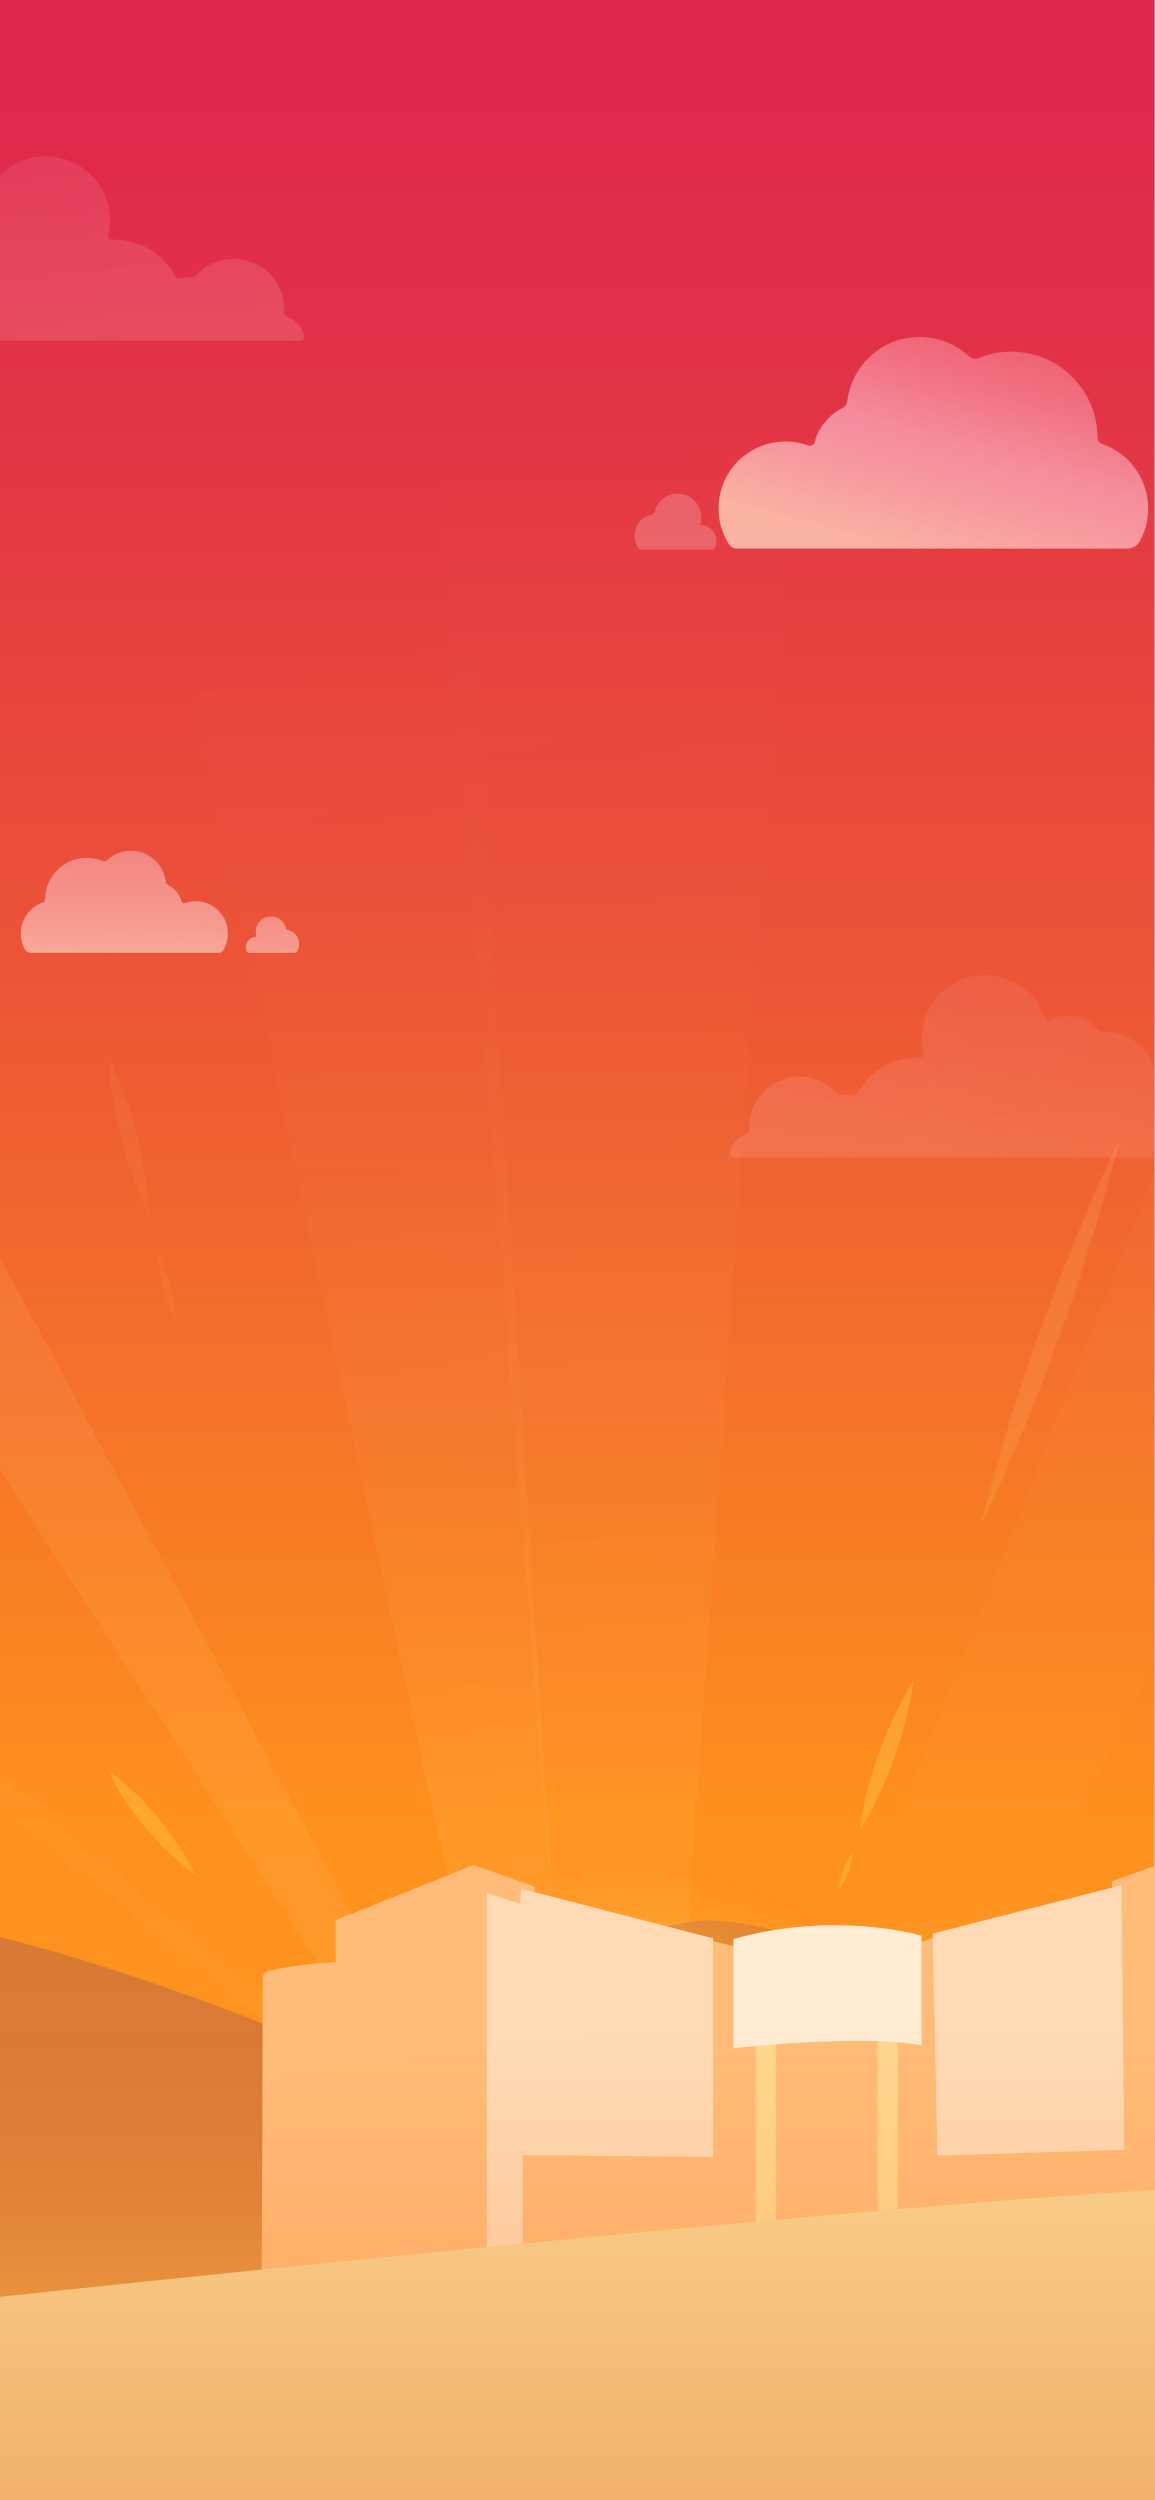
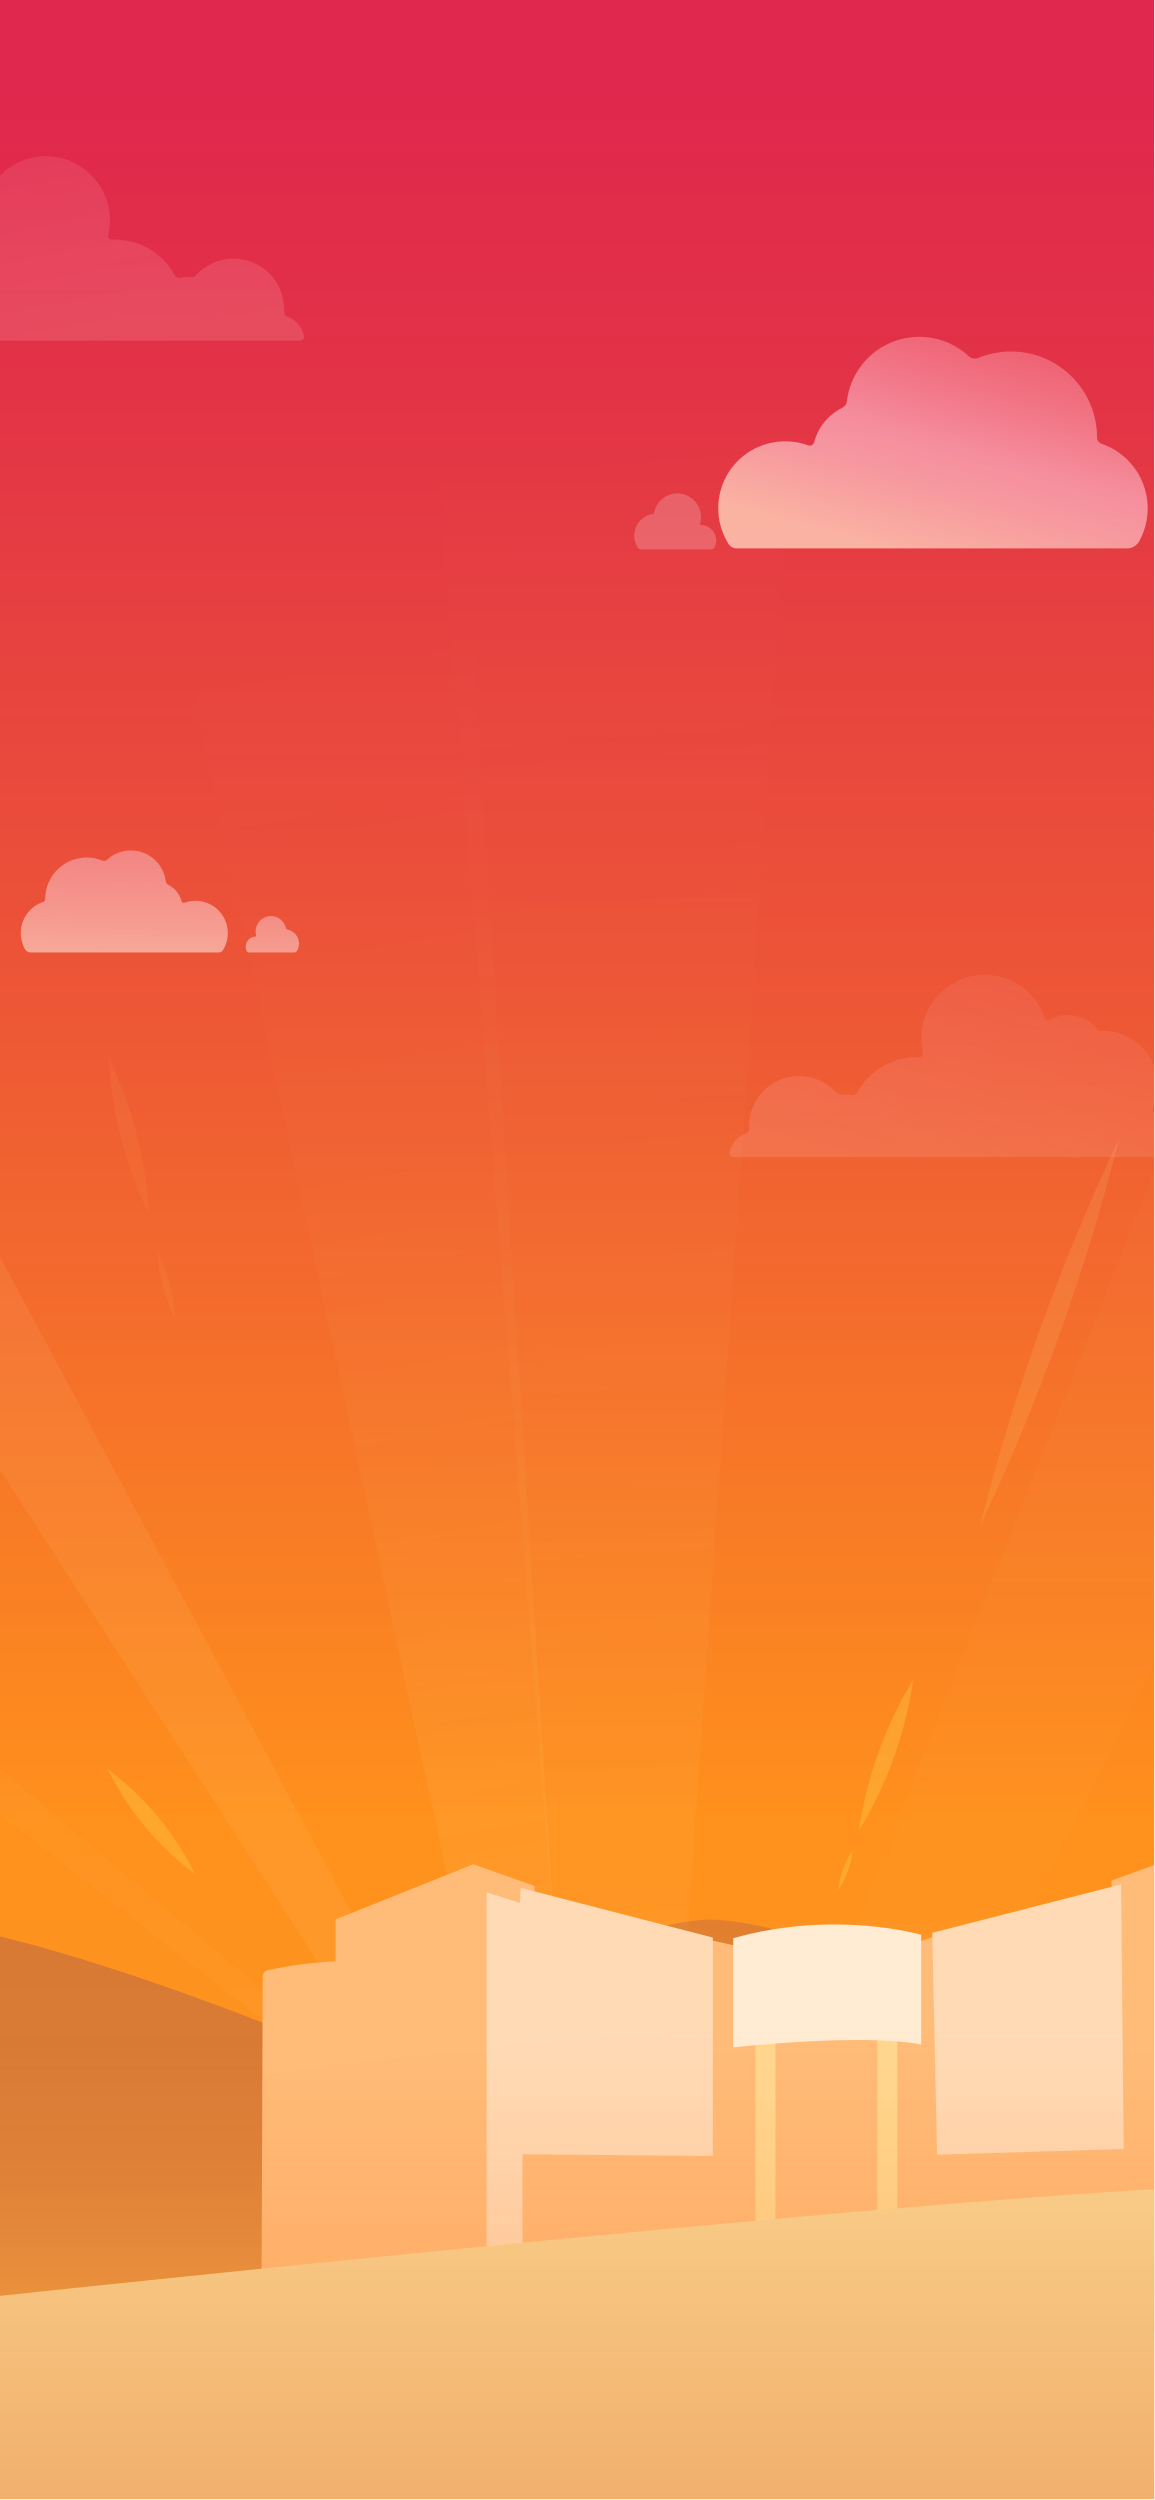
- <svg xmlns="http://www.w3.org/2000/svg" xmlns:xlink="http://www.w3.org/1999/xlink" viewBox="0 0 920.96 1994.18">
+ <svg xmlns="http://www.w3.org/2000/svg" width="921" height="1995" viewBox="0 0 921 1995" fill="none">
+   <g clip-path="url(#clip0_68_49)">
+     <path d="M920.96 -0.01H0V1994.17H920.96V-0.01Z" fill="url(#paint0_linear_68_49)" />
+     <path opacity="0.2" d="M571.51 431.37C571.51 433.26 571.09 435.05 570.35 436.65C569.86 437.71 568.79 438.38 567.62 438.38H511.82C510.51 438.38 509.28 437.7 508.61 436.57C507.02 433.92 506.11 430.83 506.11 427.52C506.11 418.93 512.26 411.78 520.4 410.23C521.27 410.06 521.96 409.4 522.15 408.53C523.99 400.06 531.53 393.72 540.55 393.72C550.88 393.72 559.36 402.18 559.38 412.51C559.38 414.49 559.08 416.4 558.52 418.2C558.42 418.51 558.66 418.83 558.99 418.83C565.92 418.83 571.53 424.45 571.53 431.37H571.51Z" fill="white" />
+     <path opacity="0.2" d="M920.22 883.67C922.56 878.28 923.83 872.32 923.8 866.06C923.67 842.11 904.02 822.57 880.07 822.56C879.04 822.56 878.03 822.6 877.02 822.67C871.45 815.02 862.42 810.04 852.23 810.04C846.83 810.04 841.77 811.44 837.36 813.89C835.98 814.66 834.25 813.98 833.75 812.48C827.17 792.6 808.57 778.19 786.56 777.86C758.45 777.44 735.26 800.26 735.26 828.38C735.26 832.39 735.73 836.29 736.61 840.04C737.06 841.94 735.57 843.75 733.62 843.68C732.94 843.65 732.26 843.64 731.57 843.64C710.99 843.64 693.09 855.11 683.91 872C683.1 873.48 681.42 874.23 679.76 873.9C677.52 873.45 675.21 873.22 672.85 873.22C672.23 873.22 671.62 873.24 671.01 873.27C669.56 873.34 668.15 872.77 667.18 871.7C659.88 863.7 649.37 858.68 637.69 858.68C615.65 858.68 597.78 876.55 597.78 898.59C597.78 899.29 597.8 899.98 597.83 900.66C597.92 902.39 596.85 903.99 595.21 904.56C588.86 906.77 583.98 912.09 582.38 918.7V918.72C582.33 918.86 582.14 919.42 582.1 920.11C582.02 921.5 582.54 923.41 586.05 923.41H930.61C933.01 923.41 935.19 922.05 936.27 919.91C937.76 916.95 938.6 913.61 938.6 910.07C938.6 900.1 931.93 891.69 922.8 889.05C920.49 888.38 919.27 885.88 920.23 883.68L920.22 883.67Z" fill="url(#paint1_linear_68_49)" />
+     <path opacity="0.2" d="M-99.29 231.64C-101.65 226.19 -102.94 220.16 -102.91 213.84C-102.78 189.63 -82.91 169.86 -58.69 169.86C-57.65 169.86 -56.62 169.9 -55.61 169.97C-49.98 162.23 -40.85 157.2 -30.55 157.2C-25.09 157.2 -19.97 158.61 -15.52 161.09C-14.12 161.87 -12.37 161.18 -11.87 159.66C-5.21 139.55 13.59 124.99 35.85 124.66C64.28 124.23 87.72 147.31 87.72 175.74C87.72 179.8 87.25 183.74 86.35 187.53C85.9 189.45 87.4 191.28 89.38 191.21C90.07 191.18 90.76 191.17 91.45 191.17C112.26 191.17 130.36 202.77 139.64 219.84C140.45 221.34 142.16 222.09 143.83 221.76C146.09 221.31 148.43 221.07 150.82 221.07C151.44 221.07 152.07 221.09 152.68 221.12C154.14 221.2 155.57 220.62 156.55 219.53C163.93 211.44 174.56 206.37 186.37 206.37C208.65 206.37 226.72 224.44 226.72 246.73C226.72 247.43 226.7 248.13 226.67 248.83C226.58 250.58 227.66 252.19 229.32 252.77C235.74 255 240.68 260.38 242.29 267.06C242.29 267.06 242.29 267.08 242.29 267.09C242.34 267.24 242.53 267.8 242.57 268.49C242.65 269.9 242.12 271.83 238.58 271.83C230.64 271.83 217.96 271.83 217.96 271.83H-109.78C-112.2 271.83 -114.41 270.45 -115.5 268.29C-117.01 265.3 -117.86 261.92 -117.86 258.34C-117.86 248.26 -111.11 239.75 -101.89 237.09C-99.56 236.42 -98.33 233.89 -99.29 231.66V231.64Z" fill="url(#paint2_linear_68_49)" />
+     <path opacity="0.8" d="M915.85 405.63C915.85 415.12 913.43 424.04 909.17 431.81C907.2 435.39 903.44 437.63 899.35 437.63H587.89C585.2 437.63 582.72 436.24 581.29 433.96C581.21 433.83 581.13 433.7 581.05 433.57C575.94 425.26 573.04 415.45 573.18 404.94C573.56 374.96 598.29 351.29 628.27 352.19C634.08 352.37 639.65 353.47 644.85 355.35C646.95 356.11 649.15 355 649.72 352.84C652.86 340.85 661.09 330.91 671.98 325.49C674.1 324.43 675.58 322.41 675.86 320.06C679.25 291.18 703.8 268.78 733.58 268.78C748.81 268.78 762.67 274.64 773.04 284.23C775.12 286.16 778.13 286.68 780.76 285.6C788.79 282.31 797.58 280.5 806.79 280.5C844.7 280.5 875.44 311.24 875.44 349.15C875.44 350.24 875.78 351.28 876.39 352.14C876.99 352.99 877.86 353.66 878.89 354.02C900.39 361.33 915.86 381.69 915.86 405.66L915.85 405.63Z" fill="url(#paint3_linear_68_49)" />
+     <path opacity="0.6" d="M16.58 744.62C16.58 749.2 17.75 753.5 19.8 757.24C20.75 758.97 22.56 760.05 24.53 760.05H174.7C176 760.05 177.19 759.38 177.88 758.28C180.41 754.23 181.86 749.43 181.79 744.29C181.61 729.83 169.68 718.43 155.23 718.86C152.43 718.94 149.74 719.47 147.23 720.38C146.22 720.75 145.16 720.21 144.88 719.17C143.37 713.38 139.39 708.59 134.15 705.98C133.13 705.47 132.41 704.49 132.28 703.36C130.65 689.44 118.81 678.64 104.45 678.64C97.11 678.64 90.42 681.46 85.43 686.09C84.42 687.02 82.97 687.27 81.71 686.75C77.84 685.16 73.6 684.29 69.16 684.29C50.88 684.29 36.06 699.11 36.06 717.39C36.06 718.45 35.4 719.39 34.4 719.73C24.03 723.25 16.57 733.07 16.57 744.63L16.58 744.62Z" fill="url(#paint4_linear_68_49)" />
+     <path opacity="0.6" d="M196.06 755.48C196.06 756.71 196.33 757.87 196.82 758.92C197.14 759.61 197.83 760.05 198.59 760.05H234.87C235.72 760.05 236.52 759.61 236.96 758.87C237.99 757.15 238.59 755.14 238.59 752.98C238.59 747.39 234.59 742.74 229.3 741.74C228.73 741.63 228.29 741.2 228.17 740.64C226.97 735.13 222.07 731.01 216.21 731.01C209.49 731.01 203.98 736.51 203.97 743.23C203.97 744.52 204.16 745.76 204.53 746.93C204.59 747.13 204.44 747.34 204.23 747.34C199.73 747.34 196.07 750.99 196.07 755.5L196.06 755.48Z" fill="url(#paint5_linear_68_49)" />
+     <g style="mix-blend-mode:lighten" opacity="0.05">
+       <path d="M96.45 908.02C101.94 929.28 109.44 949.42 118.69 968.27C117.68 947.3 114.5 926.04 109.01 904.78C103.52 883.52 96.01 863.38 86.75 844.54C87.78 865.5 90.96 886.76 96.45 908.02Z" fill="#FFFF74" />
+     </g>
+     <g style="mix-blend-mode:lighten" opacity="0.05">
+       <path d="M130.14 1026.66C132.51 1035.85 135.76 1044.57 139.76 1052.71C139.32 1043.64 137.95 1034.45 135.57 1025.26C133.2 1016.07 129.95 1007.35 125.95 999.21C126.4 1008.27 127.77 1017.47 130.15 1026.66H130.14Z" fill="#FFFF74" />
+     </g>
+     <path opacity="0.04" d="M350.93 1722.03L-30.1 1424.35L-47.16 1371.66L363.18 1718.06L350.93 1722.03Z" fill="#FFEAA3" />
+     <path opacity="0.08" d="M354.43 1721.65L-13.44 1152.07L-75.72 861.78L382.14 1715.71L354.43 1721.65Z" fill="#FFEAA3" />
+     <path opacity="0.03" d="M746.64 1680.82L1046.18 1072.52L988.87 762.92L632.81 1664.05L746.64 1680.82Z" fill="#FFEAA3" />
+     <path opacity="0.15" d="M394.24 1671.75L101.35 308.26L361.47 258.69L449.86 1661.15L394.24 1671.75Z" fill="url(#paint6_linear_68_49)" />
+     <path opacity="0.1" d="M451.72 1665.65L330.53 127.93L649.03 94.13L540.93 1656.18L451.72 1665.65Z" fill="url(#paint7_linear_68_49)" />
+     <path opacity="0.2" d="M676.71 1493.05C674.75 1498.51 672.14 1503.58 668.98 1508.21C669.49 1502.62 670.7 1497.05 672.66 1491.59C674.62 1486.13 677.23 1481.06 680.4 1476.43C679.89 1482.02 678.67 1487.59 676.71 1493.05Z" fill="#FFFF74" />
+     <path opacity="0.2" d="M713.27 1402.63C705.84 1423.29 696.51 1442.66 685.57 1460.57C688.51 1439.79 693.64 1418.91 701.07 1398.25C708.5 1377.59 717.83 1358.22 728.79 1340.32C725.83 1361.1 720.7 1381.97 713.27 1402.64V1402.63Z" fill="#FFFF74" />
+     <path opacity="0.1" d="M845.17 1065.81C826.12 1118.83 804.96 1169.52 782.2 1217.38C795.08 1165.97 811.04 1113.41 830.1 1060.39C849.15 1007.37 870.31 956.68 893.1 908.83C880.19 960.23 864.23 1012.79 845.18 1065.81H845.17Z" fill="#FFFFA6" />
+     <path opacity="0.2" d="M115.94 1457.93C127.97 1472.38 141.4 1485.02 155.92 1495.83C147.93 1479.58 137.93 1464.08 125.9 1449.63C113.87 1435.18 100.44 1422.54 85.9 1411.74C93.91 1427.98 103.91 1443.48 115.94 1457.93Z" fill="#FFFF74" />
+     <path opacity="0.4" d="M495.308 1808.16C603.929 1796.62 685.28 1724.14 677.011 1646.25C668.742 1568.36 573.985 1514.57 465.364 1526.1C356.744 1537.63 275.393 1610.12 283.661 1688.01C291.93 1765.9 386.688 1819.69 495.308 1808.16Z" fill="url(#paint8_radial_68_49)" />
+     <path opacity="0.3" d="M487.822 1737.64C542.132 1731.88 582.808 1695.63 578.673 1656.69C574.539 1617.75 527.16 1590.85 472.85 1596.61C418.54 1602.38 377.864 1638.62 381.999 1677.57C386.133 1716.51 433.512 1743.41 487.822 1737.64Z" fill="url(#paint9_radial_68_49)" />
+     <path opacity="0.3" d="M212.03 1631.08C212.03 1631.08 508.93 1531.09 566.18 1531.86C623.43 1532.63 702.8 1570.02 735.62 1576.13C768.44 1582.24 212.03 1631.08 212.03 1631.08Z" fill="#A15555" />
+     <path opacity="0.4" d="M344.84 1670.85C344.84 1670.85 42.59 1531.94 -105.48 1528.89C-253.55 1525.84 -126.85 2000.58 -126.85 2000.58L294.46 2017.37L344.83 1670.85H344.84Z" fill="url(#paint10_linear_68_49)" />
+     <path opacity="0.5" d="M499.052 1843.42C634.824 1829 736.511 1738.39 726.175 1641.03C715.838 1543.67 597.394 1476.43 461.621 1490.84C325.848 1505.25 224.161 1595.87 234.498 1693.23C244.834 1790.59 363.279 1857.83 499.052 1843.42Z" fill="url(#paint11_radial_68_49)" />
+     <path d="M964.39 1845.38L943.35 1647.41L946.02 1479.28L887 1500.65V1512.9C843.93 1520.57 776.93 1533.89 734.48 1549.12C734.48 1549.12 671.89 1528.51 584.5 1552.17C584.5 1552.17 455.3 1522.22 447.72 1520.55C440.24 1518.89 433.08 1517.37 426.53 1516.07L426.51 1504.98L377.66 1487.68L267.75 1531.69V1565.21C244 1566.01 222.54 1570.26 213.85 1572.2C211.43 1572.74 209.7 1574.85 209.63 1577.32L208.73 1831.39L267.75 1826.88V1834.95L427.02 1842.84L427 1826.53L887.01 1842.67V1853.53L939.93 1863.71L940.23 1844.54L964.4 1845.39L964.39 1845.38Z" fill="#FFBB78" />
+     <path d="M568.85 1546.19V1720.46L407.04 1719.02L415.44 1506.5L568.85 1546.19Z" fill="#FFDAB5" />
+     <path d="M743.93 1542.37L894.65 1503.7L896.67 1714.87L747.8 1719.45L743.93 1542.37Z" fill="#FFDAB5" />
+     <path d="M618.84 1628.53H602.9V1783.72H618.84V1628.53Z" fill="#FFD78F" />
+     <path d="M716.03 1627.77H700.09V1782.96H716.03V1627.77Z" fill="#FFD78F" />
+     <path d="M416.96 1872.35H388.34V1510.06L416.96 1519.22V1872.35Z" fill="#FFDAB5" />
+     <path d="M585.09 1546.7V1633.88C585.09 1633.88 686.77 1622.18 735.11 1631.51V1543.99C735.11 1543.99 666.67 1523.64 585.09 1546.7Z" fill="#FFECD3" />
+     <path opacity="0.5" d="M208.98 1655.77V1868.46H926.69V1604.63C926.69 1604.63 565.93 1606.16 208.98 1655.77Z" fill="url(#paint12_linear_68_49)" />
+     <path d="M-53.33 1837.75C-53.33 1837.75 756.73 1750.23 984.69 1744.12L998.94 2206.14L-118.46 2189.86L-53.33 1837.75Z" fill="url(#paint13_linear_68_49)" />
+   </g>
  <defs>
-     <style>.cls-1{opacity:.04;}.cls-1,.cls-2,.cls-3{fill:#ffeaa3;}.cls-2{opacity:.03;}.cls-3{opacity:.08;}.cls-4{fill:#ffffa6;}.cls-4,.cls-5{opacity:.1;}.cls-6{fill:url(#linear-gradient);}.cls-5{fill:url(#linear-gradient-8);}.cls-7{fill:#ffdab5;}.cls-8{fill:#ffecd3;}.cls-9{fill:#ffd78f;}.cls-10{fill:#ffbb78;}.cls-11{fill:url(#radial-gradient-2);}.cls-11,.cls-12{opacity:.3;}.cls-13{fill:url(#radial-gradient-3);}.cls-13,.cls-14{opacity:.5;}.cls-15,.cls-16,.cls-17,.cls-18{opacity:.2;}.cls-15,.cls-19{fill:#ffff74;}.cls-16{fill:#fff;}.cls-20{fill:url(#linear-gradient-7);opacity:.15;}.cls-14{fill:url(#linear-gradient-10);}.cls-21{fill:url(#radial-gradient);}.cls-21,.cls-22{opacity:.4;}.cls-23{fill:url(#linear-gradient-11);}.cls-24{isolation:isolate;}.cls-17{fill:url(#linear-gradient-3);}.cls-18{fill:url(#linear-gradient-2);}.cls-22{fill:url(#linear-gradient-9);}.cls-25{fill:url(#linear-gradient-5);}.cls-25,.cls-26{opacity:.6;}.cls-26{fill:url(#linear-gradient-6);}.cls-27{fill:url(#linear-gradient-4);opacity:.8;}.cls-12{fill:#a15555;}.cls-19{mix-blend-mode:lighten;opacity:.05;}</style>
-     <linearGradient id="linear-gradient" x1="460.48" y1="-193.53" x2="460.48" y2="2156.14" gradientUnits="userSpaceOnUse">
-       <stop offset="0" stop-color="#df254e" />
-       <stop offset=".11" stop-color="#e0274d" />
-       <stop offset=".22" stop-color="#e33446" />
-       <stop offset=".42" stop-color="#ed5636" />
-       <stop offset=".69" stop-color="#fe8e1d" />
-       <stop offset=".7" stop-color="#ff911c" />
-       <stop offset=".77" stop-color="#fe921f" />
-       <stop offset=".82" stop-color="#fd9829" />
-       <stop offset=".87" stop-color="#fba139" />
-       <stop offset=".91" stop-color="#f8af51" />
-       <stop offset=".95" stop-color="#f4c070" />
-       <stop offset=".99" stop-color="#efd595" />
-       <stop offset="1" stop-color="#efda9d" />
+     <linearGradient id="paint0_linear_68_49" x1="460.48" y1="-193.53" x2="460.48" y2="2156.14" gradientUnits="userSpaceOnUse">
+       <stop stop-color="#DF254E" />
+       <stop offset="0.11" stop-color="#E0274D" />
+       <stop offset="0.22" stop-color="#E33446" />
+       <stop offset="0.42" stop-color="#ED5636" />
+       <stop offset="0.69" stop-color="#FE8E1D" />
+       <stop offset="0.7" stop-color="#FF911C" />
+       <stop offset="0.77" stop-color="#FE921F" />
+       <stop offset="0.82" stop-color="#FD9829" />
+       <stop offset="0.87" stop-color="#FBA139" />
+       <stop offset="0.91" stop-color="#F8AF51" />
+       <stop offset="0.95" stop-color="#F4C070" />
+       <stop offset="0.99" stop-color="#EFD595" />
+       <stop offset="1" stop-color="#EFDA9D" />
    </linearGradient>
-     <linearGradient id="linear-gradient-2" x1="821.55" y1="735.53" x2="694.16" y2="1112.08" gradientUnits="userSpaceOnUse">
-       <stop offset=".06" stop-color="#ffa6b2" stop-opacity=".5" />
-       <stop offset=".47" stop-color="#ffbfcf" stop-opacity=".8" />
-       <stop offset=".62" stop-color="#ffc4c8" stop-opacity=".86" />
-       <stop offset=".86" stop-color="#ffcfba" />
+     <linearGradient id="paint1_linear_68_49" x1="821.55" y1="735.53" x2="694.16" y2="1112.08" gradientUnits="userSpaceOnUse">
+       <stop offset="0.06" stop-color="#FFA6B2" stop-opacity="0.5" />
+       <stop offset="0.47" stop-color="#FFBFCF" stop-opacity="0.8" />
+       <stop offset="0.62" stop-color="#FFC4C8" stop-opacity="0.86" />
+       <stop offset="0.86" stop-color="#FFCFBA" />
    </linearGradient>
-     <linearGradient id="linear-gradient-3" x1="16.42" y1="8.02" x2="90.29" y2="420.01" xlink:href="#linear-gradient-2" />
-     <linearGradient id="linear-gradient-4" x1="787.72" y1="251.97" x2="724.99" y2="475.14" xlink:href="#linear-gradient-2" />
-     <linearGradient id="linear-gradient-5" x1="101.23" y1="659.76" x2="97.92" y2="797.45" gradientUnits="userSpaceOnUse">
-       <stop offset=".05" stop-color="#ffdbf4" stop-opacity=".6" />
-       <stop offset=".4" stop-color="#ffdbe4" stop-opacity=".8" />
-       <stop offset=".54" stop-color="#ffdee1" stop-opacity=".86" />
-       <stop offset=".77" stop-color="#ffe6db" />
-       <stop offset="1" stop-color="#fff7db" />
+     <linearGradient id="paint2_linear_68_49" x1="16.42" y1="8.02" x2="90.29" y2="420.01" gradientUnits="userSpaceOnUse">
+       <stop offset="0.06" stop-color="#FFA6B2" stop-opacity="0.5" />
+       <stop offset="0.47" stop-color="#FFBFCF" stop-opacity="0.8" />
+       <stop offset="0.62" stop-color="#FFC4C8" stop-opacity="0.86" />
+       <stop offset="0.86" stop-color="#FFCFBA" />
    </linearGradient>
-     <linearGradient id="linear-gradient-6" x1="216.99" y1="711.83" x2="217.65" y2="796.56" xlink:href="#linear-gradient-5" />
-     <linearGradient id="linear-gradient-7" x1="617.69" y1="1713.41" x2="662.45" y2="79.74" gradientTransform="translate(-608.39 382.79) rotate(-10.79) scale(1.27 1)" gradientUnits="userSpaceOnUse">
-       <stop offset="0" stop-color="#ffeaa3" />
-       <stop offset=".02" stop-color="#ffeaa3" stop-opacity=".96" />
-       <stop offset=".14" stop-color="#ffeaa3" stop-opacity=".74" />
-       <stop offset=".25" stop-color="#ffeaa3" stop-opacity=".54" />
-       <stop offset=".37" stop-color="#ffeaa3" stop-opacity=".37" />
-       <stop offset=".49" stop-color="#ffeaa3" stop-opacity=".24" />
-       <stop offset=".61" stop-color="#ffeaa3" stop-opacity=".13" />
-       <stop offset=".74" stop-color="#ffeaa3" stop-opacity=".06" />
-       <stop offset=".87" stop-color="#ffeaa3" stop-opacity=".01" />
-       <stop offset="1" stop-color="#ffeaa3" stop-opacity="0" />
+     <linearGradient id="paint3_linear_68_49" x1="787.72" y1="251.97" x2="724.99" y2="475.14" gradientUnits="userSpaceOnUse">
+       <stop offset="0.06" stop-color="#FFA6B2" stop-opacity="0.5" />
+       <stop offset="0.47" stop-color="#FFBFCF" stop-opacity="0.8" />
+       <stop offset="0.62" stop-color="#FFC4C8" stop-opacity="0.86" />
+       <stop offset="0.86" stop-color="#FFCFBA" />
    </linearGradient>
-     <linearGradient id="linear-gradient-8" x1="536.15" y1="1943.62" x2="585.79" y2="131.76" gradientTransform="translate(-105 62.84) rotate(-6.06)" gradientUnits="userSpaceOnUse">
-       <stop offset="0" stop-color="#ffeaa3" />
-       <stop offset=".12" stop-color="#ffeaa3" stop-opacity=".78" />
-       <stop offset=".24" stop-color="#ffeaa3" stop-opacity=".58" />
-       <stop offset=".37" stop-color="#ffeaa3" stop-opacity=".4" />
-       <stop offset=".5" stop-color="#ffeaa3" stop-opacity=".26" />
-       <stop offset=".63" stop-color="#ffeaa3" stop-opacity=".14" />
-       <stop offset=".75" stop-color="#ffeaa3" stop-opacity=".06" />
-       <stop offset=".88" stop-color="#ffeaa3" stop-opacity=".02" />
-       <stop offset="1" stop-color="#ffeaa3" stop-opacity="0" />
+     <linearGradient id="paint4_linear_68_49" x1="101.23" y1="659.76" x2="97.92" y2="797.45" gradientUnits="userSpaceOnUse">
+       <stop offset="0.05" stop-color="#FFDBF4" stop-opacity="0.6" />
+       <stop offset="0.4" stop-color="#FFDBE4" stop-opacity="0.8" />
+       <stop offset="0.54" stop-color="#FFDEE1" stop-opacity="0.86" />
+       <stop offset="0.77" stop-color="#FFE6DB" />
+       <stop offset="1" stop-color="#FFF7DB" />
    </linearGradient>
-     <radialGradient id="radial-gradient" cx="615.05" cy="901.98" fx="615.05" fy="901.98" r="180.04" gradientTransform="translate(-196.9 964.82) scale(1.1 .78)" gradientUnits="userSpaceOnUse">
-       <stop offset="0" stop-color="#ffdb53" />
-       <stop offset=".1" stop-color="#ffdb53" stop-opacity=".93" />
-       <stop offset=".3" stop-color="#ffdb53" stop-opacity=".75" />
-       <stop offset=".59" stop-color="#ffdb53" stop-opacity=".47" />
-       <stop offset=".94" stop-color="#ffdb53" stop-opacity=".07" />
-       <stop offset="1" stop-color="#ffdb53" stop-opacity="0" />
+     <linearGradient id="paint5_linear_68_49" x1="216.99" y1="711.83" x2="217.65" y2="796.56" gradientUnits="userSpaceOnUse">
+       <stop offset="0.05" stop-color="#FFDBF4" stop-opacity="0.6" />
+       <stop offset="0.4" stop-color="#FFDBE4" stop-opacity="0.8" />
+       <stop offset="0.54" stop-color="#FFDEE1" stop-opacity="0.86" />
+       <stop offset="0.77" stop-color="#FFE6DB" />
+       <stop offset="1" stop-color="#FFF7DB" />
+     </linearGradient>
+     <linearGradient id="paint6_linear_68_49" x1="482.974" y1="1919.05" x2="211.679" y2="307.203" gradientUnits="userSpaceOnUse">
+       <stop stop-color="#FFEAA3" />
+       <stop offset="0.02" stop-color="#FFEAA3" stop-opacity="0.96" />
+       <stop offset="0.14" stop-color="#FFEAA3" stop-opacity="0.74" />
+       <stop offset="0.25" stop-color="#FFEAA3" stop-opacity="0.54" />
+       <stop offset="0.37" stop-color="#FFEAA3" stop-opacity="0.37" />
+       <stop offset="0.49" stop-color="#FFEAA3" stop-opacity="0.24" />
+       <stop offset="0.61" stop-color="#FFEAA3" stop-opacity="0.13" />
+       <stop offset="0.74" stop-color="#FFEAA3" stop-opacity="0.06" />
+       <stop offset="0.87" stop-color="#FFEAA3" stop-opacity="0.01" />
+       <stop offset="1" stop-color="#FFEAA3" stop-opacity="0" />
+     </linearGradient>
+     <linearGradient id="paint7_linear_68_49" x1="633.342" y1="1939" x2="491.427" y2="132.022" gradientUnits="userSpaceOnUse">
+       <stop stop-color="#FFEAA3" />
+       <stop offset="0.12" stop-color="#FFEAA3" stop-opacity="0.78" />
+       <stop offset="0.24" stop-color="#FFEAA3" stop-opacity="0.58" />
+       <stop offset="0.37" stop-color="#FFEAA3" stop-opacity="0.4" />
+       <stop offset="0.5" stop-color="#FFEAA3" stop-opacity="0.26" />
+       <stop offset="0.63" stop-color="#FFEAA3" stop-opacity="0.14" />
+       <stop offset="0.75" stop-color="#FFEAA3" stop-opacity="0.06" />
+       <stop offset="0.88" stop-color="#FFEAA3" stop-opacity="0.02" />
+       <stop offset="1" stop-color="#FFEAA3" stop-opacity="0" />
+     </linearGradient>
+     <radialGradient id="paint8_radial_68_49" cx="0" cy="0" r="1" gradientUnits="userSpaceOnUse" gradientTransform="translate(479.824 1668.41) rotate(-6.06) scale(198.044 140.431)">
+       <stop stop-color="#FFDB53" />
+       <stop offset="0.1" stop-color="#FFDB53" stop-opacity="0.93" />
+       <stop offset="0.3" stop-color="#FFDB53" stop-opacity="0.75" />
+       <stop offset="0.59" stop-color="#FFDB53" stop-opacity="0.47" />
+       <stop offset="0.94" stop-color="#FFDB53" stop-opacity="0.07" />
+       <stop offset="1" stop-color="#FFDB53" stop-opacity="0" />
    </radialGradient>
-     <radialGradient id="radial-gradient-2" cx="615.05" fx="615.05" r="90.02" gradientTransform="translate(-196.9 964.82) scale(1.1 .78)" xlink:href="#radial-gradient" />
-     <linearGradient id="linear-gradient-9" x1="83.75" y1="1565.52" x2="83.75" y2="1930.36" gradientUnits="userSpaceOnUse">
-       <stop offset="0" stop-color="#a15555" />
-       <stop offset=".18" stop-color="#a15555" stop-opacity=".98" />
-       <stop offset=".34" stop-color="#a15555" stop-opacity=".91" />
-       <stop offset=".49" stop-color="#a15555" stop-opacity=".8" />
-       <stop offset=".63" stop-color="#a15555" stop-opacity=".64" />
-       <stop offset=".77" stop-color="#a15555" stop-opacity=".44" />
-       <stop offset=".91" stop-color="#a15555" stop-opacity=".2" />
-       <stop offset="1" stop-color="#a15555" stop-opacity="0" />
+     <radialGradient id="paint9_radial_68_49" cx="0" cy="0" r="1" gradientUnits="userSpaceOnUse" gradientTransform="translate(405.592 969.189) rotate(-6.06) scale(99.022 70.2156)">
+       <stop stop-color="#FFDB53" />
+       <stop offset="0.1" stop-color="#FFDB53" stop-opacity="0.93" />
+       <stop offset="0.3" stop-color="#FFDB53" stop-opacity="0.75" />
+       <stop offset="0.59" stop-color="#FFDB53" stop-opacity="0.47" />
+       <stop offset="0.94" stop-color="#FFDB53" stop-opacity="0.07" />
+       <stop offset="1" stop-color="#FFDB53" stop-opacity="0" />
+     </radialGradient>
+     <linearGradient id="paint10_linear_68_49" x1="83.75" y1="1565.52" x2="83.75" y2="1930.36" gradientUnits="userSpaceOnUse">
+       <stop stop-color="#A15555" />
+       <stop offset="0.18" stop-color="#A15555" stop-opacity="0.98" />
+       <stop offset="0.34" stop-color="#A15555" stop-opacity="0.91" />
+       <stop offset="0.49" stop-color="#A15555" stop-opacity="0.8" />
+       <stop offset="0.63" stop-color="#A15555" stop-opacity="0.64" />
+       <stop offset="0.77" stop-color="#A15555" stop-opacity="0.44" />
+       <stop offset="0.91" stop-color="#A15555" stop-opacity="0.2" />
+       <stop offset="1" stop-color="#A15555" stop-opacity="0" />
    </linearGradient>
-     <radialGradient id="radial-gradient-3" cx="615.05" fx="615.05" r="225.04" gradientTransform="translate(-196.9 964.82) scale(1.1 .78)" xlink:href="#radial-gradient" />
-     <linearGradient id="linear-gradient-10" x1="567.83" y1="1619.39" x2="567.83" y2="2022.9" gradientUnits="userSpaceOnUse">
-       <stop offset="0" stop-color="#ff812b" stop-opacity="0" />
-       <stop offset=".09" stop-color="#ff812b" stop-opacity=".05" />
-       <stop offset=".24" stop-color="#ff812b" stop-opacity=".17" />
-       <stop offset=".45" stop-color="#ff812b" stop-opacity=".37" />
-       <stop offset=".71" stop-color="#ff812b" stop-opacity=".64" />
-       <stop offset=".99" stop-color="#ff812b" stop-opacity=".99" />
-       <stop offset="1" stop-color="#ff812b" />
+     <radialGradient id="paint11_radial_68_49" cx="0" cy="0" r="1" gradientUnits="userSpaceOnUse" gradientTransform="translate(405.592 969.189) rotate(-6.06) scale(247.544 175.531)">
+       <stop stop-color="#FFDB53" />
+       <stop offset="0.1" stop-color="#FFDB53" stop-opacity="0.93" />
+       <stop offset="0.3" stop-color="#FFDB53" stop-opacity="0.75" />
+       <stop offset="0.59" stop-color="#FFDB53" stop-opacity="0.47" />
+       <stop offset="0.94" stop-color="#FFDB53" stop-opacity="0.07" />
+       <stop offset="1" stop-color="#FFDB53" stop-opacity="0" />
+     </radialGradient>
+     <linearGradient id="paint12_linear_68_49" x1="567.83" y1="1619.39" x2="567.83" y2="2022.9" gradientUnits="userSpaceOnUse">
+       <stop stop-color="#FF812B" stop-opacity="0" />
+       <stop offset="0.09" stop-color="#FF812B" stop-opacity="0.05" />
+       <stop offset="0.24" stop-color="#FF812B" stop-opacity="0.17" />
+       <stop offset="0.45" stop-color="#FF812B" stop-opacity="0.37" />
+       <stop offset="0.71" stop-color="#FF812B" stop-opacity="0.64" />
+       <stop offset="0.99" stop-color="#FF812B" stop-opacity="0.99" />
+       <stop offset="1" stop-color="#FF812B" />
    </linearGradient>
-     <linearGradient id="linear-gradient-11" x1="440.24" y1="1762.44" x2="440.24" y2="2269.73" gradientUnits="userSpaceOnUse">
-       <stop offset="0" stop-color="#f8ca85" />
-       <stop offset=".4" stop-color="#f2b370" />
-       <stop offset="1" stop-color="#eb9555" />
+     <linearGradient id="paint13_linear_68_49" x1="440.24" y1="1762.44" x2="440.24" y2="2269.73" gradientUnits="userSpaceOnUse">
+       <stop stop-color="#F8CA85" />
+       <stop offset="0.4" stop-color="#F2B370" />
+       <stop offset="1" stop-color="#EB9555" />
    </linearGradient>
+     <clipPath id="clip0_68_49">
+       <rect width="920.96" height="1994.18" fill="white" />
+     </clipPath>
  </defs>
-   <g class="cls-24">
-     <g id="Layer_1">
-       <g id="Layer_41">
-         <rect class="cls-6" x="0" y="-.01" width="920.96" height="1994.18" />
-         <path class="cls-16" d="M571.51,431.37c0,1.89-.42,3.68-1.16,5.28-.49,1.06-1.56,1.73-2.73,1.73h-55.8c-1.31,0-2.54-.68-3.21-1.81-1.59-2.65-2.5-5.74-2.5-9.05,0-8.59,6.15-15.74,14.29-17.29,.87-.17,1.56-.83,1.75-1.7,1.84-8.47,9.38-14.81,18.4-14.81,10.33,0,18.81,8.46,18.83,18.79,0,1.98-.3,3.89-.86,5.69-.1,.31,.14,.63,.47,.63h0c6.93,0,12.54,5.62,12.54,12.54Z" />
-         <path class="cls-18" d="M920.22,883.67c2.34-5.39,3.61-11.35,3.58-17.61-.13-23.95-19.78-43.49-43.73-43.5-1.03,0-2.04,.04-3.05,.11-5.57-7.65-14.6-12.63-24.79-12.63-5.4,0-10.46,1.4-14.87,3.85-1.38,.77-3.11,.09-3.61-1.41-6.58-19.88-25.18-34.29-47.19-34.62-28.11-.42-51.3,22.4-51.3,50.52,0,4.01,.47,7.91,1.35,11.66,.45,1.9-1.04,3.71-2.99,3.64-.68-.03-1.36-.04-2.05-.04-20.58,0-38.48,11.47-47.66,28.36-.81,1.48-2.49,2.23-4.15,1.9-2.24-.45-4.55-.68-6.91-.68-.62,0-1.23,.02-1.84,.05-1.45,.07-2.86-.5-3.83-1.57-7.3-8-17.81-13.02-29.49-13.02-22.04,0-39.91,17.87-39.91,39.91,0,.7,.02,1.39,.05,2.07,.09,1.73-.98,3.33-2.62,3.9-6.35,2.21-11.23,7.53-12.83,14.14,0,0,0,.02,0,.02-.05,.14-.24,.7-.28,1.39-.08,1.39,.44,3.3,3.95,3.3h344.56c2.4,0,4.58-1.36,5.66-3.5,1.49-2.96,2.33-6.3,2.33-9.84,0-9.97-6.67-18.38-15.8-21.02-2.31-.67-3.53-3.17-2.57-5.37Z" />
-         <path class="cls-17" d="M-99.29,231.64c-2.36-5.45-3.65-11.48-3.62-17.8,.13-24.21,20-43.98,44.22-43.98,1.04,0,2.07,.04,3.08,.11,5.63-7.74,14.76-12.77,25.06-12.77,5.46,0,10.58,1.41,15.03,3.89,1.4,.78,3.15,.09,3.65-1.43,6.66-20.11,25.46-34.67,47.72-35,28.43-.43,51.87,22.65,51.87,51.08,0,4.06-.47,8-1.37,11.79-.45,1.92,1.05,3.75,3.03,3.68,.69-.03,1.38-.04,2.07-.04,20.81,0,38.91,11.6,48.19,28.67,.81,1.5,2.52,2.25,4.19,1.92,2.26-.45,4.6-.69,6.99-.69,.62,0,1.25,.02,1.86,.05,1.46,.08,2.89-.5,3.87-1.59,7.38-8.09,18.01-13.16,29.82-13.16,22.28,0,40.35,18.07,40.35,40.36,0,.7-.02,1.4-.05,2.1-.09,1.75,.99,3.36,2.65,3.94,6.42,2.23,11.36,7.61,12.97,14.29,0,0,0,.02,0,.03,.05,.15,.24,.71,.28,1.4,.08,1.41-.45,3.34-3.99,3.34-7.94,0-20.62,0-20.62,0H-109.78c-2.42,0-4.63-1.38-5.72-3.54-1.51-2.99-2.36-6.37-2.36-9.95,0-10.08,6.75-18.59,15.97-21.25,2.33-.67,3.56-3.2,2.6-5.43Z" />
-         <path class="cls-27" d="M915.85,405.63c0,9.49-2.42,18.41-6.68,26.18-1.97,3.58-5.73,5.82-9.82,5.82h-311.46c-2.69,0-5.17-1.39-6.6-3.67-.08-.13-.16-.26-.24-.39-5.11-8.31-8.01-18.12-7.87-28.63,.38-29.98,25.11-53.65,55.09-52.75,5.81,.18,11.38,1.28,16.58,3.16,2.1,.76,4.3-.35,4.87-2.51,3.14-11.99,11.37-21.93,22.26-27.35,2.12-1.06,3.6-3.08,3.88-5.43,3.39-28.88,27.94-51.28,57.72-51.28,15.23,0,29.09,5.86,39.46,15.45,2.08,1.93,5.09,2.45,7.72,1.37,8.03-3.29,16.82-5.1,26.03-5.1,37.91,0,68.65,30.74,68.65,68.65,0,1.09,.34,2.13,.95,2.99,.6,.85,1.47,1.52,2.5,1.88,21.5,7.31,36.97,27.67,36.97,51.64Z" />
-         <path class="cls-25" d="M16.58,744.62c0,4.58,1.17,8.88,3.22,12.62,.95,1.73,2.76,2.81,4.73,2.81H174.7c1.3,0,2.49-.67,3.18-1.77,2.53-4.05,3.98-8.85,3.91-13.99-.18-14.46-12.11-25.86-26.56-25.43-2.8,.08-5.49,.61-8,1.52-1.01,.37-2.07-.17-2.35-1.21-1.51-5.79-5.49-10.58-10.73-13.19-1.02-.51-1.74-1.49-1.87-2.62-1.63-13.92-13.47-24.72-27.83-24.72-7.34,0-14.03,2.82-19.02,7.45-1.01,.93-2.46,1.18-3.72,.66-3.87-1.59-8.11-2.46-12.55-2.46-18.28,0-33.1,14.82-33.1,33.1h0c0,1.06-.66,2-1.66,2.34-10.37,3.52-17.83,13.34-17.83,24.9Z" />
-         <path class="cls-26" d="M196.06,755.48c0,1.23,.27,2.39,.76,3.44,.32,.69,1.01,1.13,1.77,1.13h36.28c.85,0,1.65-.44,2.09-1.18,1.03-1.72,1.63-3.73,1.63-5.89,0-5.59-4-10.24-9.29-11.24-.57-.11-1.01-.54-1.13-1.1-1.2-5.51-6.1-9.63-11.96-9.63-6.72,0-12.23,5.5-12.24,12.22,0,1.29,.19,2.53,.56,3.7,.06,.2-.09,.41-.3,.41h0c-4.5,0-8.16,3.65-8.16,8.16Z" />
-         <path class="cls-19" d="M96.45,908.02c5.49,21.26,12.99,41.4,22.24,60.25-1.01-20.97-4.19-42.23-9.68-63.49-5.49-21.26-13-41.4-22.26-60.24,1.03,20.96,4.21,42.22,9.7,63.48Z" />
-         <path class="cls-19" d="M130.14,1026.66c2.37,9.19,5.62,17.91,9.62,26.05-.44-9.07-1.81-18.26-4.19-27.45-2.37-9.19-5.62-17.91-9.62-26.05,.45,9.06,1.82,18.26,4.2,27.45Z" />
-         <polygon class="cls-1" points="350.93 1722.03 -30.1 1424.35 -47.16 1371.66 363.18 1718.06 350.93 1722.03" />
-         <polygon class="cls-3" points="354.43 1721.65 -13.44 1152.07 -75.72 861.78 382.14 1715.71 354.43 1721.65" />
-         <polygon class="cls-2" points="746.64 1680.82 1046.18 1072.52 988.87 762.92 632.81 1664.05 746.64 1680.82" />
-         <polygon class="cls-20" points="394.24 1671.75 101.35 308.26 361.47 258.69 449.86 1661.15 394.24 1671.75" />
-         <polygon class="cls-5" points="451.72 1665.65 330.53 127.93 649.03 94.13 540.93 1656.18 451.72 1665.65" />
-         <path class="cls-15" d="M676.71,1493.05c-1.96,5.46-4.57,10.53-7.73,15.16,.51-5.59,1.72-11.16,3.68-16.62,1.96-5.46,4.57-10.53,7.74-15.16-.51,5.59-1.73,11.16-3.69,16.62Z" />
-         <path class="cls-15" d="M713.27,1402.63c-7.43,20.66-16.76,40.03-27.7,57.94,2.94-20.78,8.07-41.66,15.5-62.32,7.43-20.66,16.76-40.03,27.72-57.93-2.96,20.78-8.09,41.65-15.52,62.32Z" />
-         <path class="cls-4" d="M845.17,1065.81c-19.05,53.02-40.21,103.71-62.97,151.57,12.88-51.41,28.84-103.97,47.9-156.99,19.05-53.02,40.21-103.71,63-151.56-12.91,51.4-28.87,103.96-47.92,156.98Z" />
-         <path class="cls-15" d="M115.94,1457.93c12.03,14.45,25.46,27.09,39.98,37.9-7.99-16.25-17.99-31.75-30.02-46.2-12.03-14.45-25.46-27.09-40-37.89,8.01,16.24,18.01,31.74,30.04,46.19Z" />
-         <g>
-           <ellipse class="cls-21" cx="480.3" cy="1667.14" rx="197.78" ry="141.82" transform="translate(-173.28 60.01) rotate(-6.06)" />
-           <ellipse class="cls-11" cx="480.3" cy="1667.14" rx="98.89" ry="70.91" transform="translate(-173.28 60.01) rotate(-6.06)" />
-           <path class="cls-12" d="M212.03,1631.08s296.9-99.99,354.15-99.22,136.62,38.16,169.44,44.27-523.59,54.95-523.59,54.95Z" />
-           <path class="cls-22" d="M344.84,1670.85s-302.25-138.91-450.32-141.96-21.37,471.69-21.37,471.69l421.31,16.79,50.37-346.52Z" />
-           <ellipse class="cls-13" cx="480.3" cy="1667.14" rx="247.22" ry="177.28" transform="translate(-173.28 60.01) rotate(-6.06)" />
-           <path class="cls-10" d="M964.39,1845.38l-21.04-197.97,2.67-168.13-59.02,21.37v12.25c-43.07,7.67-110.07,20.99-152.52,36.22,0,0-62.59-20.61-149.98,3.05,0,0-129.2-29.95-136.78-31.62-7.48-1.66-14.64-3.18-21.19-4.48l-.02-11.09-48.85-17.3-109.91,44.01v33.52c-23.75,.8-45.21,5.05-53.9,6.99-2.42,.54-4.15,2.65-4.22,5.12l-.9,254.07,59.02-4.51v8.07l159.27,7.89-.02-16.31,460.01,16.14v10.86l52.92,10.18,.3-19.17,24.17,.85Z" />
-           <polygon class="cls-7" points="568.85 1546.19 568.85 1720.46 407.04 1719.02 415.44 1506.5 568.85 1546.19" />
-           <polygon class="cls-7" points="743.93 1542.37 894.65 1503.7 896.67 1714.87 747.8 1719.45 743.93 1542.37" />
-           <rect class="cls-9" x="602.9" y="1628.53" width="15.94" height="155.19" />
-           <rect class="cls-9" x="700.09" y="1627.77" width="15.94" height="155.19" />
-           <polygon class="cls-7" points="416.96 1872.35 388.34 1872.35 388.34 1510.06 416.96 1519.22 416.96 1872.35" />
-           <path class="cls-8" d="M585.09,1546.7v87.18s101.68-11.7,150.02-2.37v-87.52s-68.44-20.35-150.02,2.71Z" />
-           <path class="cls-14" d="M208.98,1655.77v212.69H926.69v-263.83s-360.76,1.53-717.71,51.14Z" />
-           <path class="cls-23" d="M-53.33,1837.75s810.06-87.52,1038.02-93.63l14.25,462.02-1117.4-16.28,65.13-352.11Z" />
-         </g>
-       </g>
-     </g>
-   </g>
</svg>
